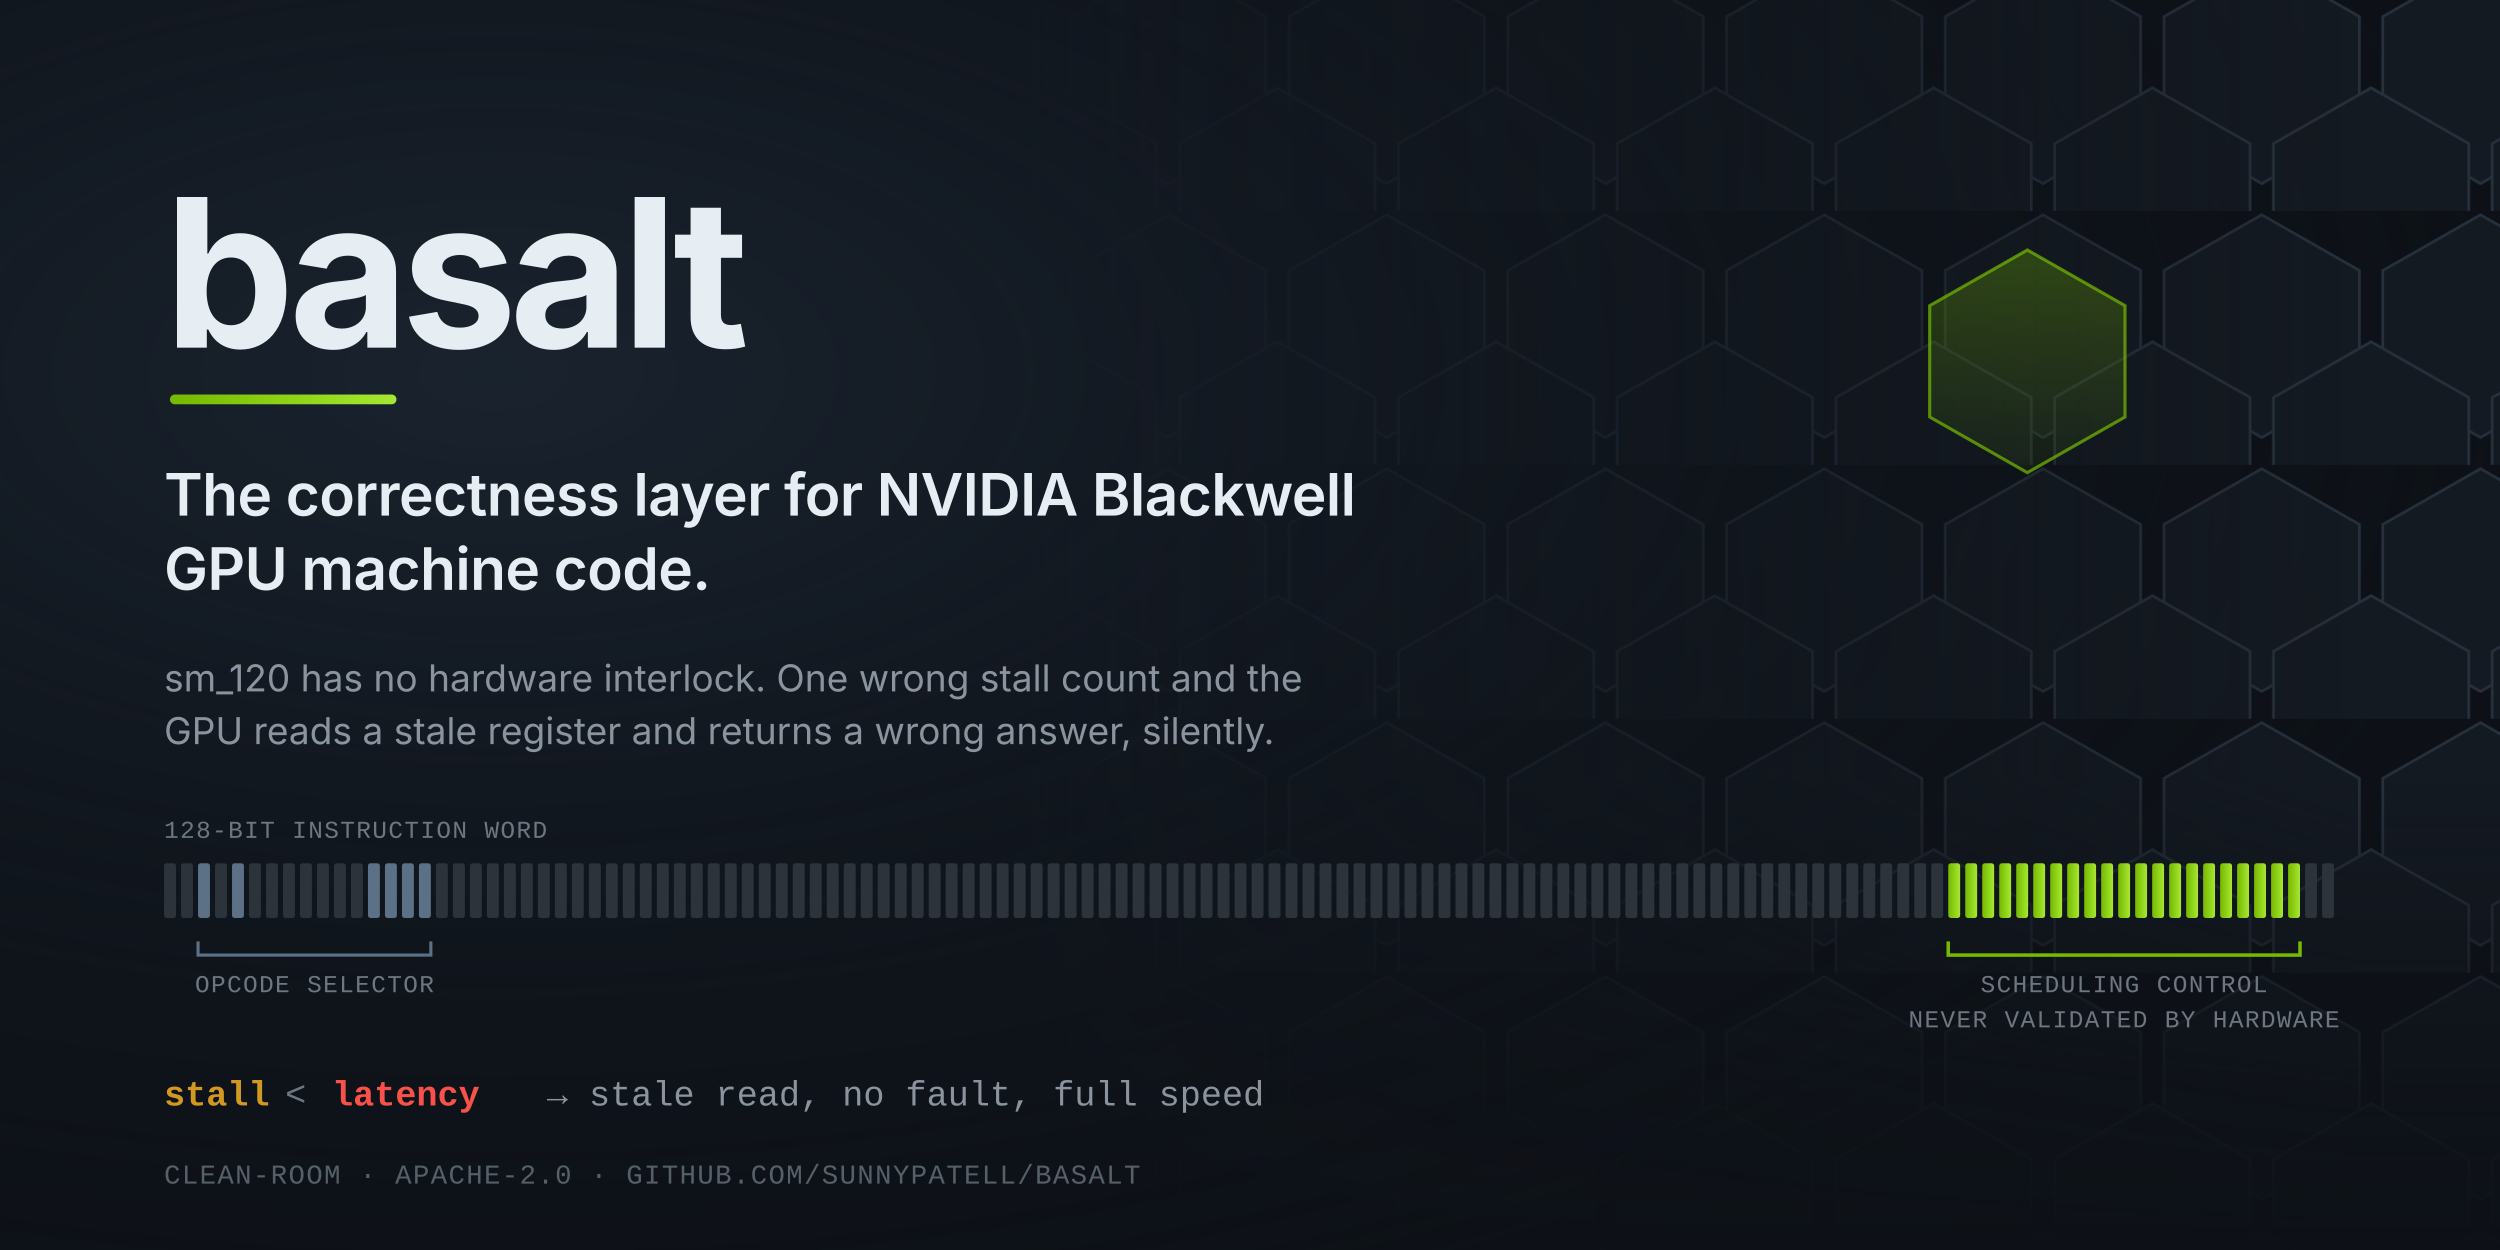
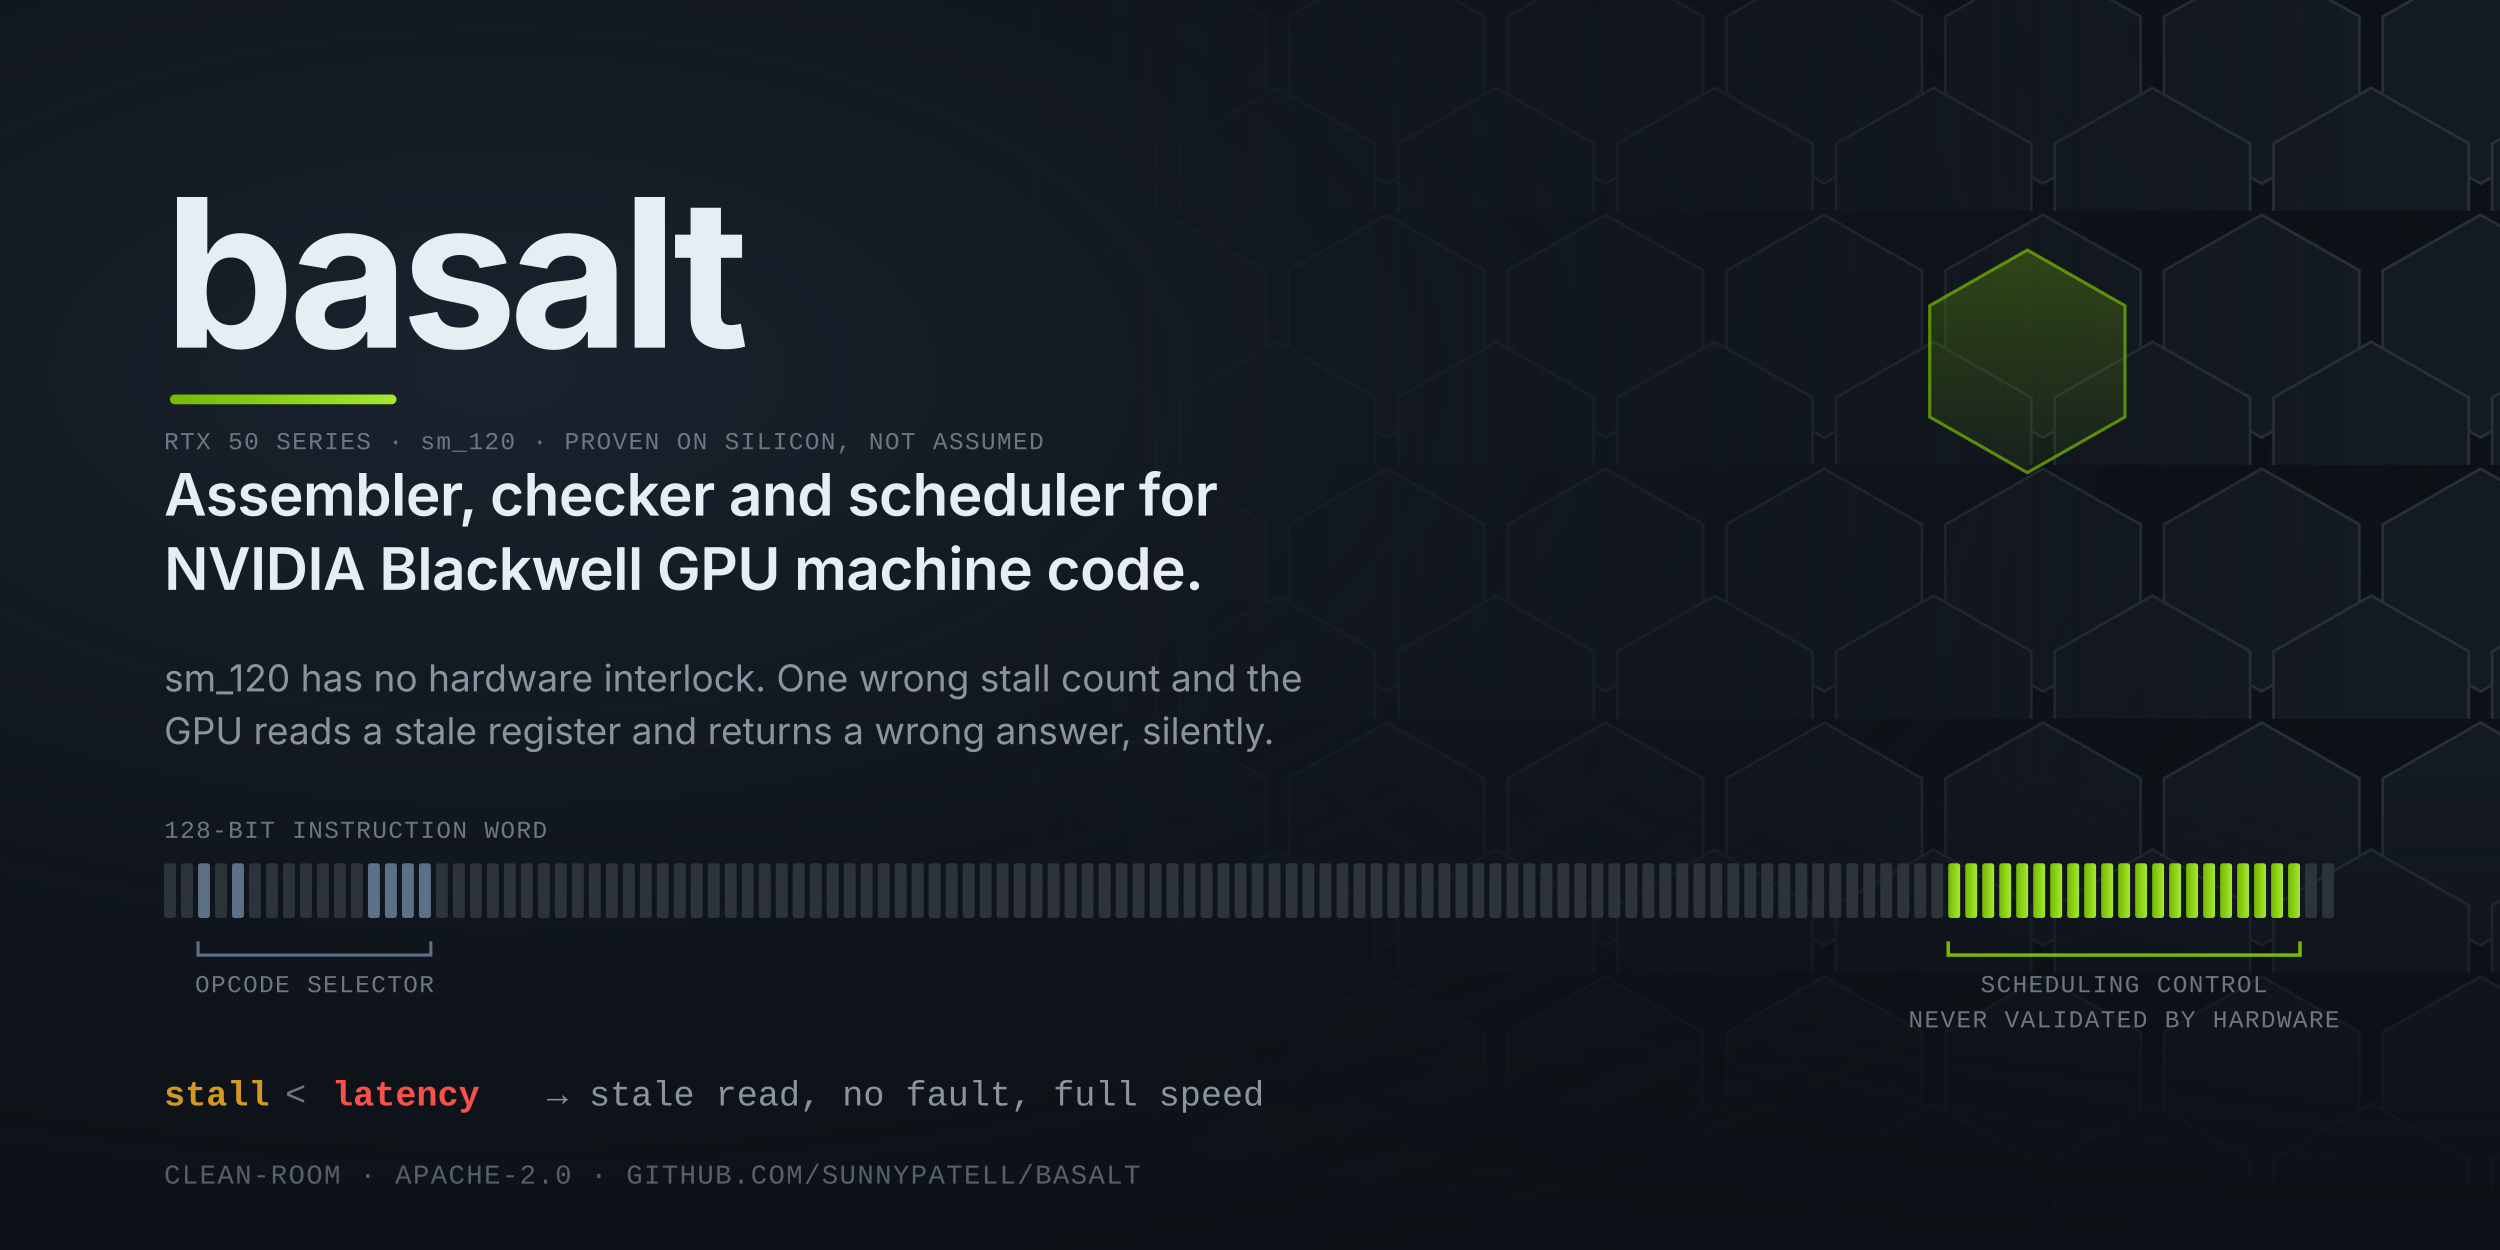
- <svg xmlns="http://www.w3.org/2000/svg" viewBox="0 0 1280 640" width="1280" height="640" role="img" aria-label="basalt: the correctness layer for NVIDIA Blackwell GPU machine code. sm_120 has no hardware interlock, so one wrong stall count makes the GPU read a stale register and return a wrong answer silently.">
+ <svg xmlns="http://www.w3.org/2000/svg" viewBox="0 0 1280 640" width="1280" height="640" role="img" aria-label="basalt: assembler, checker and scheduler for NVIDIA Blackwell GPU machine code, for the RTX 50 series. sm_120 has no hardware interlock, so one wrong stall count makes the GPU read a stale register and return a wrong answer silently.">
  <defs>
    <pattern id="columns" width="112" height="130" patternUnits="userSpaceOnUse" patternTransform="translate(-18 -22)">
      <g fill="#151b23" stroke="#2b3542" stroke-width="1.4">
        <path d="M56 2 L106 30.5 L106 87.5 L56 116 L6 87.5 L6 30.5 Z" />
        <path d="M0 67 L50 95.5 L50 152.5 L0 181 L-50 152.5 L-50 95.5 Z" />
        <path d="M112 67 L162 95.5 L162 152.5 L112 181 L62 152.5 L62 95.5 Z" />
      </g>
    </pattern>
    <linearGradient id="fadeGrad" x1="0" y1="0" x2="1" y2="0">
      <stop offset="0.40" stop-color="#000000" />
      <stop offset="0.68" stop-color="#5c5c5c" />
      <stop offset="0.94" stop-color="#d8d8d8" />
    </linearGradient>
    <linearGradient id="fadeVert" x1="0" y1="0" x2="0" y2="1">
      <stop offset="0.00" stop-color="#ffffff" />
      <stop offset="0.62" stop-color="#ffffff" />
      <stop offset="0.86" stop-color="#3a3a3a" />
      <stop offset="1.00" stop-color="#000000" />
    </linearGradient>
    <mask id="fadeMask">
      <g style="mask-type:luminance">
        <rect width="1280" height="640" fill="url(#fadeGrad)" />
        <rect width="1280" height="640" fill="url(#fadeVert)" style="mix-blend-mode:multiply" />
      </g>
    </mask>
    <radialGradient id="glow" cx="0.20" cy="0.30" r="0.85">
      <stop offset="0" stop-color="#1b2531" stop-opacity="0.9" />
      <stop offset="1" stop-color="#0d1117" stop-opacity="0" />
    </radialGradient>
    <linearGradient id="accent" x1="0" y1="0" x2="1" y2="0">
      <stop offset="0" stop-color="#76b900" />
      <stop offset="1" stop-color="#a6e831" />
    </linearGradient>
    <linearGradient id="hexGlow" x1="0" y1="0" x2="0" y2="1">
      <stop offset="0" stop-color="#76b900" stop-opacity="0.30" />
      <stop offset="1" stop-color="#76b900" stop-opacity="0.06" />
    </linearGradient>
    <style>
      .sans  { font-family: "Segoe UI", -apple-system, BlinkMacSystemFont, Inter, Helvetica, Arial, sans-serif; }
      .mono  { font-family: ui-monospace, "SF Mono", SFMono-Regular, Menlo, Consolas, "Liberation Mono", monospace; }
      .wordmark { font-weight: 700; font-size: 106px; letter-spacing: -4px; fill: #e6edf3; }
      .lede  { font-weight: 600; font-size: 30px; fill: #e6edf3; letter-spacing: -0.3px; }
      .body  { font-weight: 400; font-size: 19px; fill: #8b949e; }
      .micro { font-size: 12.5px; fill: #6e7781; letter-spacing: 0.7px; }
      .tag   { font-size: 14px; fill: #566069; letter-spacing: 0.7px; }
      .hz    { font-size: 18px; font-weight: 700; }
    </style>
  </defs>
  <rect width="1280" height="640" fill="#0d1117" />
  <rect width="1280" height="640" fill="url(#glow)" />
  <rect width="1280" height="640" fill="url(#columns)" mask="url(#fadeMask)" />
  <g opacity="0.95">
    <path d="M1038 128 L1088 156.5 L1088 213.5 L1038 242 L988 213.5 L988 156.5 Z" fill="url(#hexGlow)" stroke="#76b900" stroke-width="1.6" stroke-opacity="0.75" />
  </g>
  <text x="84" y="178" class="sans wordmark">basalt</text>
  <rect x="87" y="202" width="116" height="5" rx="2.5" fill="url(#accent)" />
-   <text x="84" y="264" class="sans lede">The correctness layer for NVIDIA Blackwell</text>
-   <text x="84" y="302" class="sans lede">GPU machine code.</text>
+   <text x="84" y="230" class="mono micro" fill="#76b900">RTX 50 SERIES  ·  sm_120  ·  PROVEN ON SILICON, NOT ASSUMED</text>
+   <text x="84" y="264" class="sans lede">Assembler, checker and scheduler for</text>
+   <text x="84" y="302" class="sans lede">NVIDIA Blackwell GPU machine code.</text>
  <text x="84" y="354" class="sans body">sm_120 has no hardware interlock. One wrong stall count and the</text>
  <text x="84" y="381" class="sans body">GPU reads a stale register and returns a wrong answer, silently.</text>
  <g transform="translate(84 442)">
    <text x="0" y="-13" class="mono micro">128-BIT INSTRUCTION WORD</text>
    <g fill="#2d333b">
      <rect x="0" y="0" width="6.1" height="28" rx="1.3" />
      <rect x="8.7" y="0" width="6.1" height="28" rx="1.3" />
      <rect x="17.4" y="0" width="6.1" height="28" rx="1.3" fill="#5c7086" />
      <rect x="26.1" y="0" width="6.1" height="28" rx="1.3" />
      <rect x="34.8" y="0" width="6.1" height="28" rx="1.3" fill="#5c7086" />
      <rect x="43.5" y="0" width="6.1" height="28" rx="1.3" />
      <rect x="52.2" y="0" width="6.1" height="28" rx="1.3" />
      <rect x="60.9" y="0" width="6.1" height="28" rx="1.3" />
      <rect x="69.6" y="0" width="6.1" height="28" rx="1.3" />
      <rect x="78.3" y="0" width="6.1" height="28" rx="1.3" />
      <rect x="87" y="0" width="6.1" height="28" rx="1.3" />
      <rect x="95.7" y="0" width="6.1" height="28" rx="1.3" />
      <rect x="104.4" y="0" width="6.1" height="28" rx="1.3" fill="#5c7086" />
      <rect x="113.1" y="0" width="6.1" height="28" rx="1.3" fill="#5c7086" />
      <rect x="121.8" y="0" width="6.1" height="28" rx="1.3" fill="#5c7086" />
      <rect x="130.5" y="0" width="6.1" height="28" rx="1.3" fill="#5c7086" />
      <rect x="139.2" y="0" width="6.1" height="28" rx="1.3" />
      <rect x="147.9" y="0" width="6.1" height="28" rx="1.3" />
      <rect x="156.6" y="0" width="6.1" height="28" rx="1.3" />
      <rect x="165.3" y="0" width="6.1" height="28" rx="1.3" />
      <rect x="174" y="0" width="6.1" height="28" rx="1.3" />
      <rect x="182.7" y="0" width="6.1" height="28" rx="1.3" />
      <rect x="191.4" y="0" width="6.1" height="28" rx="1.3" />
      <rect x="200.1" y="0" width="6.1" height="28" rx="1.3" />
      <rect x="208.8" y="0" width="6.1" height="28" rx="1.3" />
      <rect x="217.5" y="0" width="6.1" height="28" rx="1.3" />
      <rect x="226.2" y="0" width="6.1" height="28" rx="1.3" />
      <rect x="234.9" y="0" width="6.1" height="28" rx="1.3" />
      <rect x="243.6" y="0" width="6.1" height="28" rx="1.3" />
      <rect x="252.3" y="0" width="6.1" height="28" rx="1.3" />
      <rect x="261" y="0" width="6.1" height="28" rx="1.3" />
      <rect x="269.7" y="0" width="6.1" height="28" rx="1.3" />
      <rect x="278.4" y="0" width="6.1" height="28" rx="1.3" />
      <rect x="287.1" y="0" width="6.1" height="28" rx="1.3" />
      <rect x="295.8" y="0" width="6.1" height="28" rx="1.3" />
      <rect x="304.5" y="0" width="6.1" height="28" rx="1.3" />
      <rect x="313.2" y="0" width="6.1" height="28" rx="1.3" />
      <rect x="321.9" y="0" width="6.1" height="28" rx="1.3" />
      <rect x="330.6" y="0" width="6.1" height="28" rx="1.3" />
      <rect x="339.3" y="0" width="6.1" height="28" rx="1.3" />
      <rect x="348" y="0" width="6.1" height="28" rx="1.3" />
      <rect x="356.7" y="0" width="6.1" height="28" rx="1.3" />
      <rect x="365.4" y="0" width="6.1" height="28" rx="1.3" />
      <rect x="374.1" y="0" width="6.1" height="28" rx="1.3" />
      <rect x="382.8" y="0" width="6.1" height="28" rx="1.3" />
      <rect x="391.5" y="0" width="6.1" height="28" rx="1.3" />
      <rect x="400.2" y="0" width="6.1" height="28" rx="1.3" />
      <rect x="408.9" y="0" width="6.1" height="28" rx="1.3" />
      <rect x="417.6" y="0" width="6.1" height="28" rx="1.3" />
      <rect x="426.3" y="0" width="6.1" height="28" rx="1.3" />
      <rect x="435" y="0" width="6.1" height="28" rx="1.3" />
      <rect x="443.7" y="0" width="6.1" height="28" rx="1.3" />
      <rect x="452.4" y="0" width="6.1" height="28" rx="1.3" />
      <rect x="461.1" y="0" width="6.1" height="28" rx="1.3" />
      <rect x="469.8" y="0" width="6.1" height="28" rx="1.3" />
      <rect x="478.5" y="0" width="6.1" height="28" rx="1.3" />
      <rect x="487.2" y="0" width="6.1" height="28" rx="1.3" />
      <rect x="495.9" y="0" width="6.1" height="28" rx="1.3" />
      <rect x="504.6" y="0" width="6.1" height="28" rx="1.3" />
      <rect x="513.3" y="0" width="6.1" height="28" rx="1.3" />
      <rect x="522" y="0" width="6.1" height="28" rx="1.3" />
      <rect x="530.7" y="0" width="6.1" height="28" rx="1.3" />
      <rect x="539.4" y="0" width="6.1" height="28" rx="1.3" />
      <rect x="548.1" y="0" width="6.1" height="28" rx="1.3" />
      <rect x="556.8" y="0" width="6.1" height="28" rx="1.3" />
      <rect x="565.5" y="0" width="6.1" height="28" rx="1.3" />
      <rect x="574.2" y="0" width="6.1" height="28" rx="1.3" />
      <rect x="582.9" y="0" width="6.1" height="28" rx="1.3" />
      <rect x="591.6" y="0" width="6.1" height="28" rx="1.3" />
      <rect x="600.3" y="0" width="6.1" height="28" rx="1.3" />
      <rect x="609" y="0" width="6.1" height="28" rx="1.3" />
      <rect x="617.7" y="0" width="6.1" height="28" rx="1.3" />
      <rect x="626.4" y="0" width="6.1" height="28" rx="1.3" />
      <rect x="635.1" y="0" width="6.1" height="28" rx="1.3" />
      <rect x="643.8" y="0" width="6.1" height="28" rx="1.3" />
      <rect x="652.5" y="0" width="6.1" height="28" rx="1.3" />
      <rect x="661.2" y="0" width="6.1" height="28" rx="1.3" />
      <rect x="669.9" y="0" width="6.1" height="28" rx="1.3" />
      <rect x="678.6" y="0" width="6.1" height="28" rx="1.3" />
      <rect x="687.3" y="0" width="6.1" height="28" rx="1.3" />
      <rect x="696" y="0" width="6.1" height="28" rx="1.3" />
      <rect x="704.7" y="0" width="6.1" height="28" rx="1.3" />
      <rect x="713.4" y="0" width="6.1" height="28" rx="1.3" />
      <rect x="722.1" y="0" width="6.1" height="28" rx="1.3" />
      <rect x="730.8" y="0" width="6.1" height="28" rx="1.3" />
      <rect x="739.5" y="0" width="6.1" height="28" rx="1.3" />
      <rect x="748.2" y="0" width="6.1" height="28" rx="1.3" />
      <rect x="756.9" y="0" width="6.1" height="28" rx="1.3" />
      <rect x="765.6" y="0" width="6.1" height="28" rx="1.3" />
      <rect x="774.3" y="0" width="6.1" height="28" rx="1.3" />
      <rect x="783" y="0" width="6.1" height="28" rx="1.3" />
      <rect x="791.7" y="0" width="6.1" height="28" rx="1.3" />
      <rect x="800.4" y="0" width="6.1" height="28" rx="1.3" />
      <rect x="809.1" y="0" width="6.1" height="28" rx="1.3" />
      <rect x="817.8" y="0" width="6.1" height="28" rx="1.3" />
      <rect x="826.5" y="0" width="6.1" height="28" rx="1.3" />
      <rect x="835.2" y="0" width="6.1" height="28" rx="1.3" />
      <rect x="843.9" y="0" width="6.1" height="28" rx="1.3" />
      <rect x="852.6" y="0" width="6.1" height="28" rx="1.3" />
      <rect x="861.3" y="0" width="6.1" height="28" rx="1.3" />
      <rect x="870" y="0" width="6.1" height="28" rx="1.3" />
      <rect x="878.7" y="0" width="6.1" height="28" rx="1.3" />
      <rect x="887.4" y="0" width="6.1" height="28" rx="1.3" />
      <rect x="896.1" y="0" width="6.1" height="28" rx="1.3" />
      <rect x="904.8" y="0" width="6.1" height="28" rx="1.3" />
    </g>
    <g fill="url(#accent)">
      <rect x="913.5" y="0" width="6.1" height="28" rx="1.3" />
      <rect x="922.2" y="0" width="6.1" height="28" rx="1.3" />
      <rect x="930.9" y="0" width="6.1" height="28" rx="1.3" />
      <rect x="939.6" y="0" width="6.1" height="28" rx="1.3" />
      <rect x="948.3" y="0" width="6.1" height="28" rx="1.3" />
      <rect x="957" y="0" width="6.1" height="28" rx="1.3" />
      <rect x="965.7" y="0" width="6.1" height="28" rx="1.3" />
      <rect x="974.4" y="0" width="6.1" height="28" rx="1.3" />
      <rect x="983.1" y="0" width="6.1" height="28" rx="1.3" />
      <rect x="991.8" y="0" width="6.1" height="28" rx="1.3" />
      <rect x="1000.5" y="0" width="6.1" height="28" rx="1.3" />
      <rect x="1009.2" y="0" width="6.1" height="28" rx="1.3" />
      <rect x="1017.9" y="0" width="6.1" height="28" rx="1.3" />
      <rect x="1026.6" y="0" width="6.1" height="28" rx="1.3" />
      <rect x="1035.3" y="0" width="6.1" height="28" rx="1.3" />
      <rect x="1044" y="0" width="6.1" height="28" rx="1.3" />
      <rect x="1052.7" y="0" width="6.1" height="28" rx="1.3" />
      <rect x="1061.4" y="0" width="6.1" height="28" rx="1.3" />
      <rect x="1070.1" y="0" width="6.1" height="28" rx="1.3" />
      <rect x="1078.8" y="0" width="6.1" height="28" rx="1.3" />
      <rect x="1087.5" y="0" width="6.1" height="28" rx="1.3" />
    </g>
    <g fill="#2d333b">
      <rect x="1096.2" y="0" width="6.1" height="28" rx="1.3" />
      <rect x="1104.9" y="0" width="6.1" height="28" rx="1.3" />
    </g>
    <path d="M17.4 40 L17.4 47 L136.6 47 L136.6 40" fill="none" stroke="#5c7086" stroke-width="1.6" />
    <text x="77" y="66" class="mono micro" text-anchor="middle" fill="#7d8fa3">OPCODE SELECTOR</text>
    <path d="M913.5 40 L913.5 47 L1093.6 47 L1093.6 40" fill="none" stroke="#76b900" stroke-width="1.8" />
    <text x="1003.5" y="66" class="mono micro" text-anchor="middle" fill="#76b900">SCHEDULING CONTROL</text>
    <text x="1003.5" y="84" class="mono micro" text-anchor="middle" fill="#5e8f13">NEVER VALIDATED BY HARDWARE</text>
  </g>
  <g transform="translate(84 566)">
    <text x="0" y="0" class="mono hz" fill="#d29922">stall</text>
    <text x="62" y="0" class="mono" font-size="18" fill="#6e7781">&lt;</text>
    <text x="86" y="0" class="mono hz" fill="#f85149">latency</text>
    <text x="196" y="0" class="mono" font-size="18" fill="#8b949e">→  stale read, no fault, full speed</text>
  </g>
  <text x="84" y="606" class="mono tag">CLEAN-ROOM  ·  APACHE-2.0  ·  GITHUB.COM/SUNNYPATELL/BASALT</text>
</svg>
